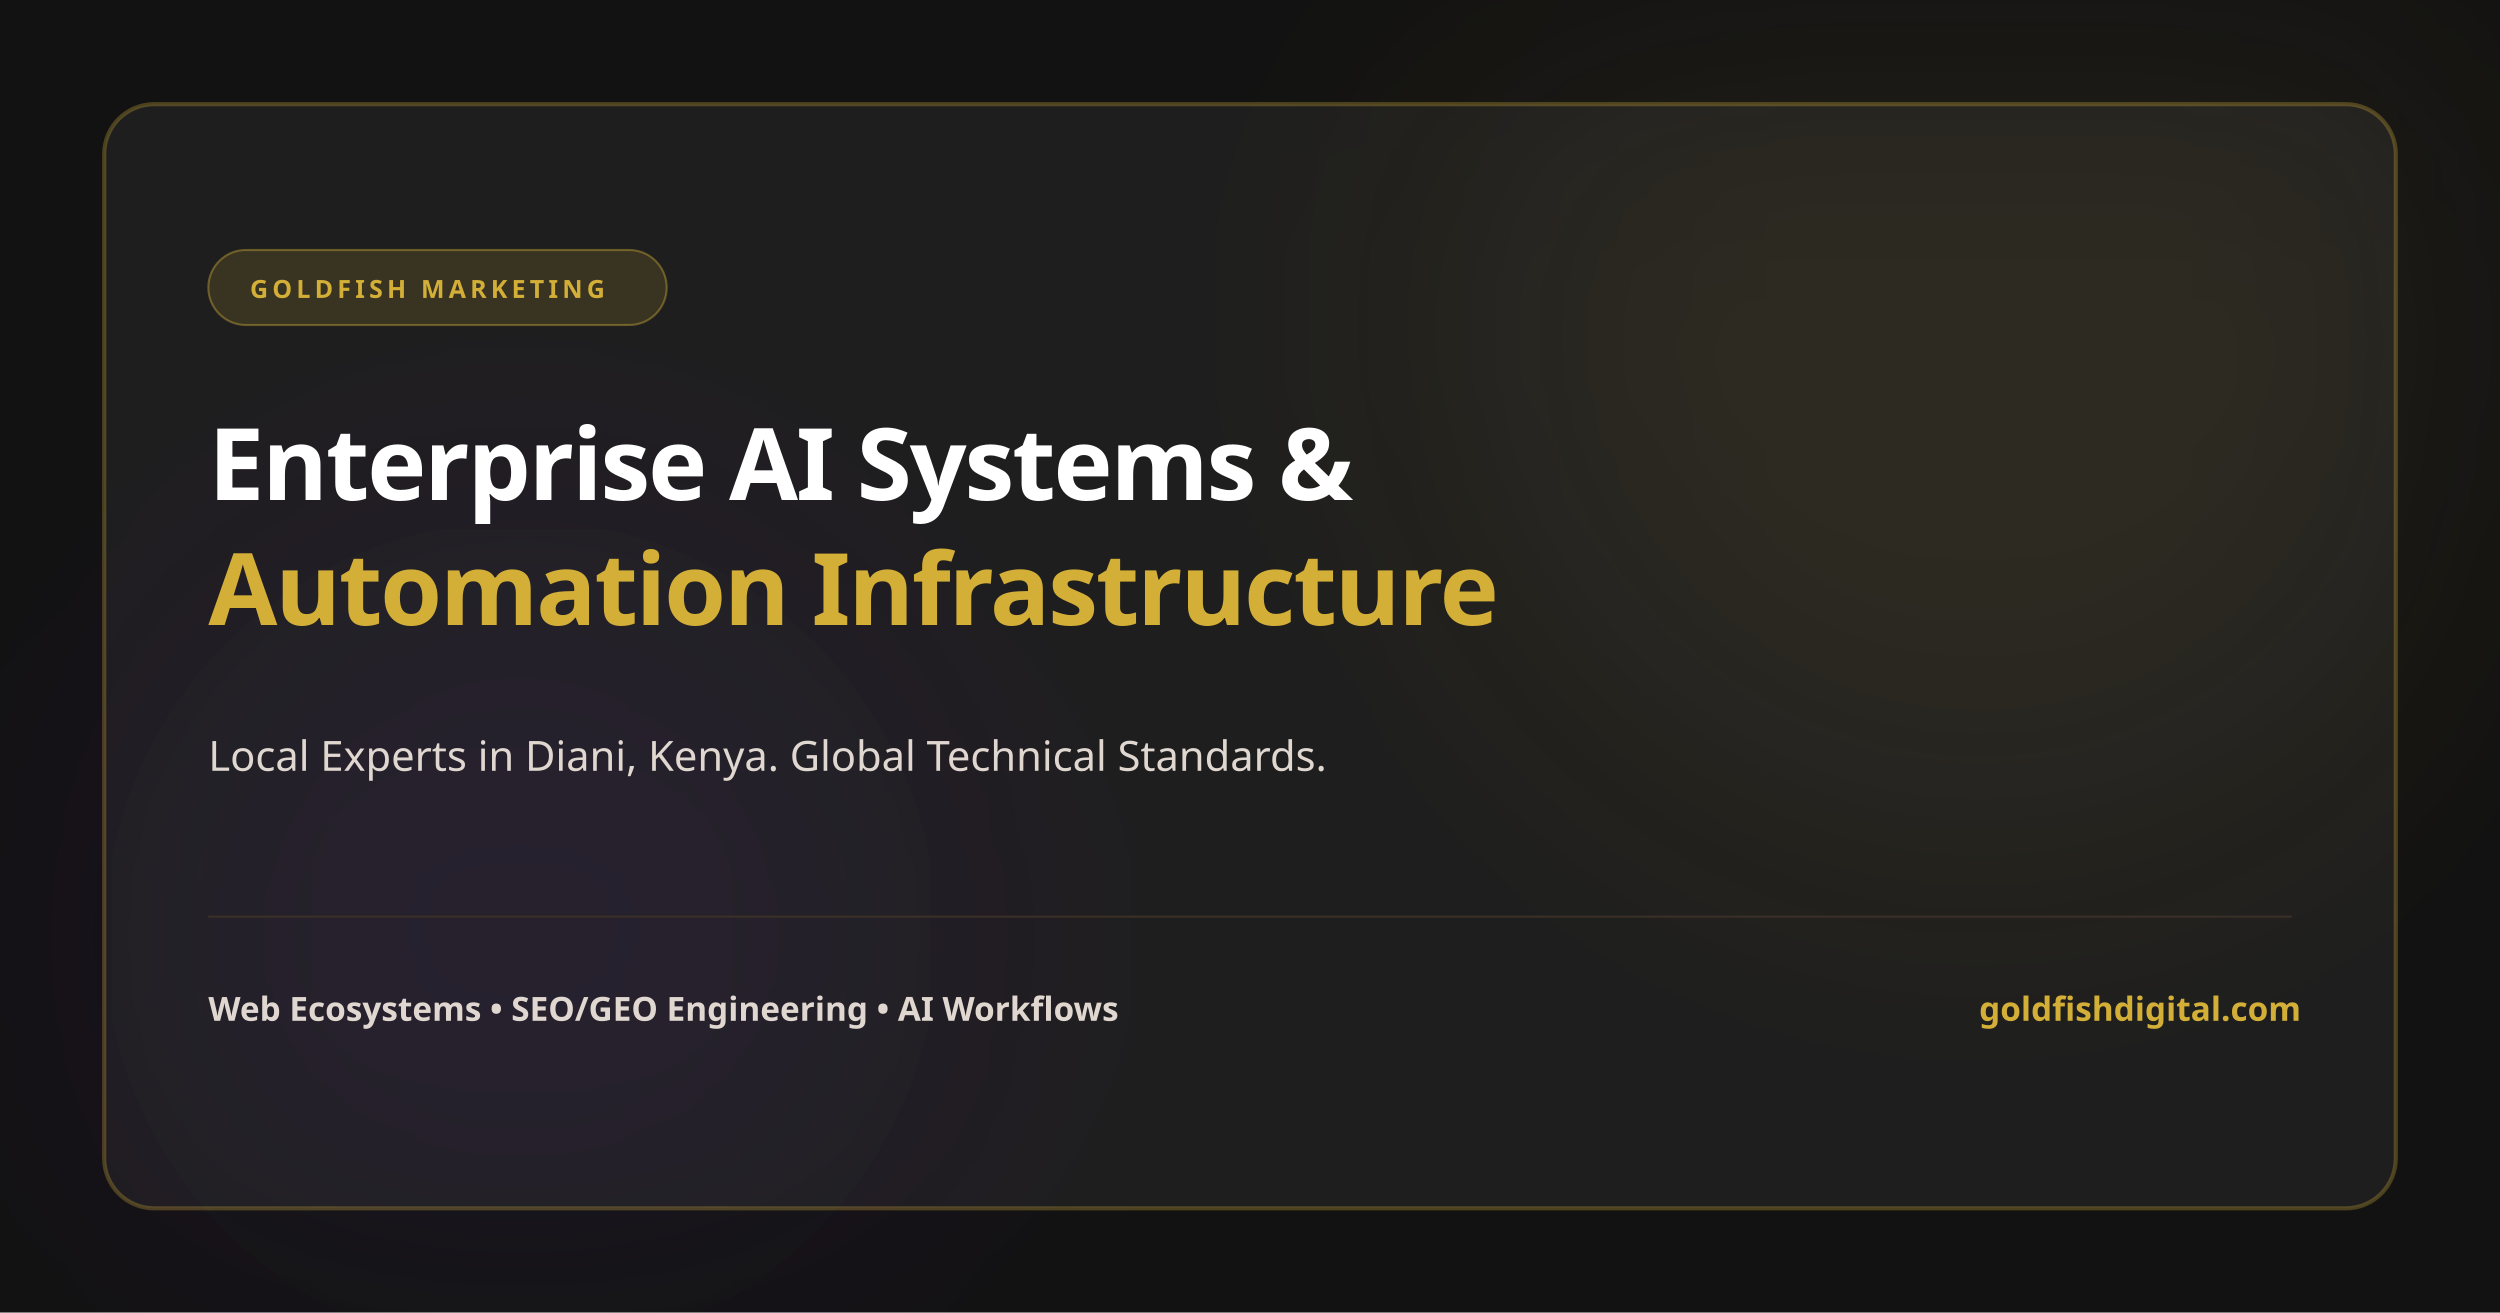
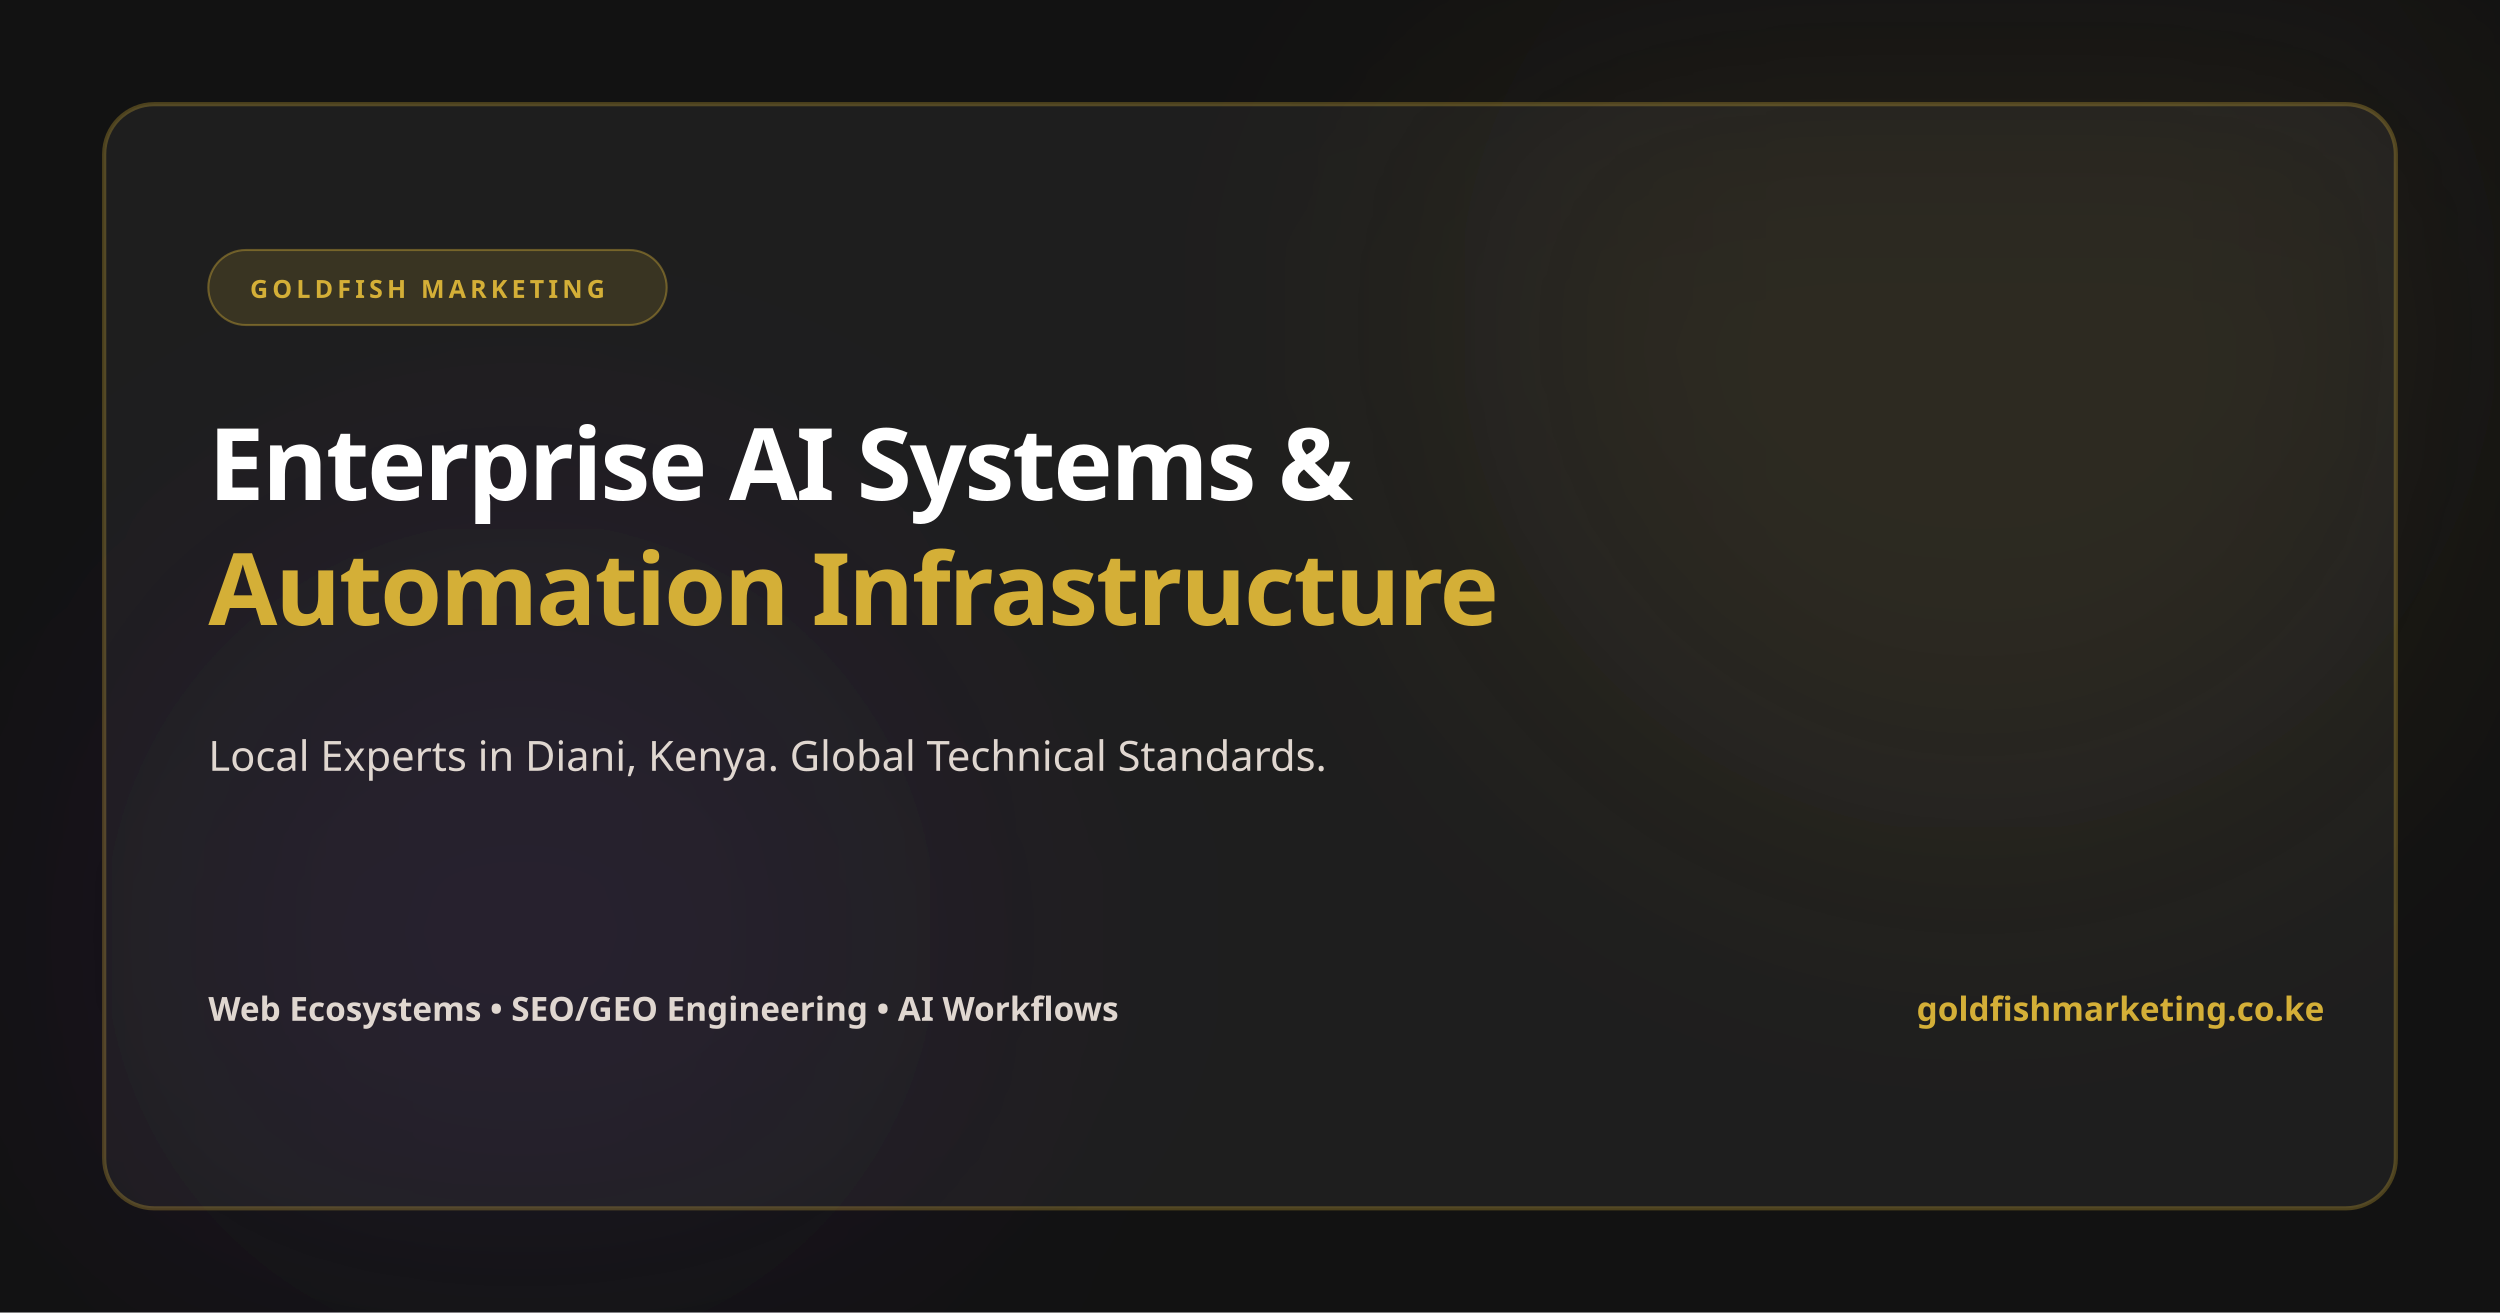
<svg xmlns="http://www.w3.org/2000/svg" width="1200" height="630" viewBox="0 0 1200 630" fill="none">
  <rect width="1200" height="630" fill="#121212" />
  <rect x="50" y="50" width="1100" height="530" rx="24" fill="#1E1E1E" stroke="#D4AF37" stroke-width="2" stroke-opacity="0.3" />
  <circle cx="950" cy="150" r="250" fill="#D4AF37" fill-opacity="0.08" filter="blur(80px)" />
  <circle cx="250" cy="450" r="200" fill="#9333EA" fill-opacity="0.08" filter="blur(80px)" />
  <rect x="100" y="120" width="220" height="36" rx="18" fill="#D4AF37" fill-opacity="0.15" stroke="#D4AF37" stroke-opacity="0.4" />
  <text x="120" y="143" font-family="sans-serif" font-size="12" font-weight="700" fill="#D4AF37" letter-spacing="2">GOLDFISH MARKETING</text>
  <text x="100" y="240" font-family="sans-serif" font-size="48" font-weight="900" fill="#FFFFFF" letter-spacing="-1">Enterprise AI Systems &amp;</text>
  <text x="100" y="300" font-family="sans-serif" font-size="48" font-weight="900" fill="#D4AF37" letter-spacing="-1">Automation Infrastructure</text>
  <text x="100" y="370" font-family="sans-serif" font-size="20" font-weight="400" fill="#E0D7D0">Local Experts in Diani, Kenya. Global Technical Standards.</text>
-   <line x1="100" y1="440" x2="1100" y2="440" stroke="#3A2F26" stroke-width="1" />
  <text x="100" y="490" font-family="sans-serif" font-size="16" font-weight="600" fill="#E0D7D0">Web Ecosystems • SEO/GEO Engineering • AI Workflows</text>
-   <text x="950" y="490" font-family="sans-serif" font-size="16" font-weight="700" fill="#D4AF37">goldfishdigital.com</text>
+   <text x="920" y="490" font-family="sans-serif" font-size="16" font-weight="700" fill="#D4AF37">goldfishmarketing.co.ke</text>
</svg>
